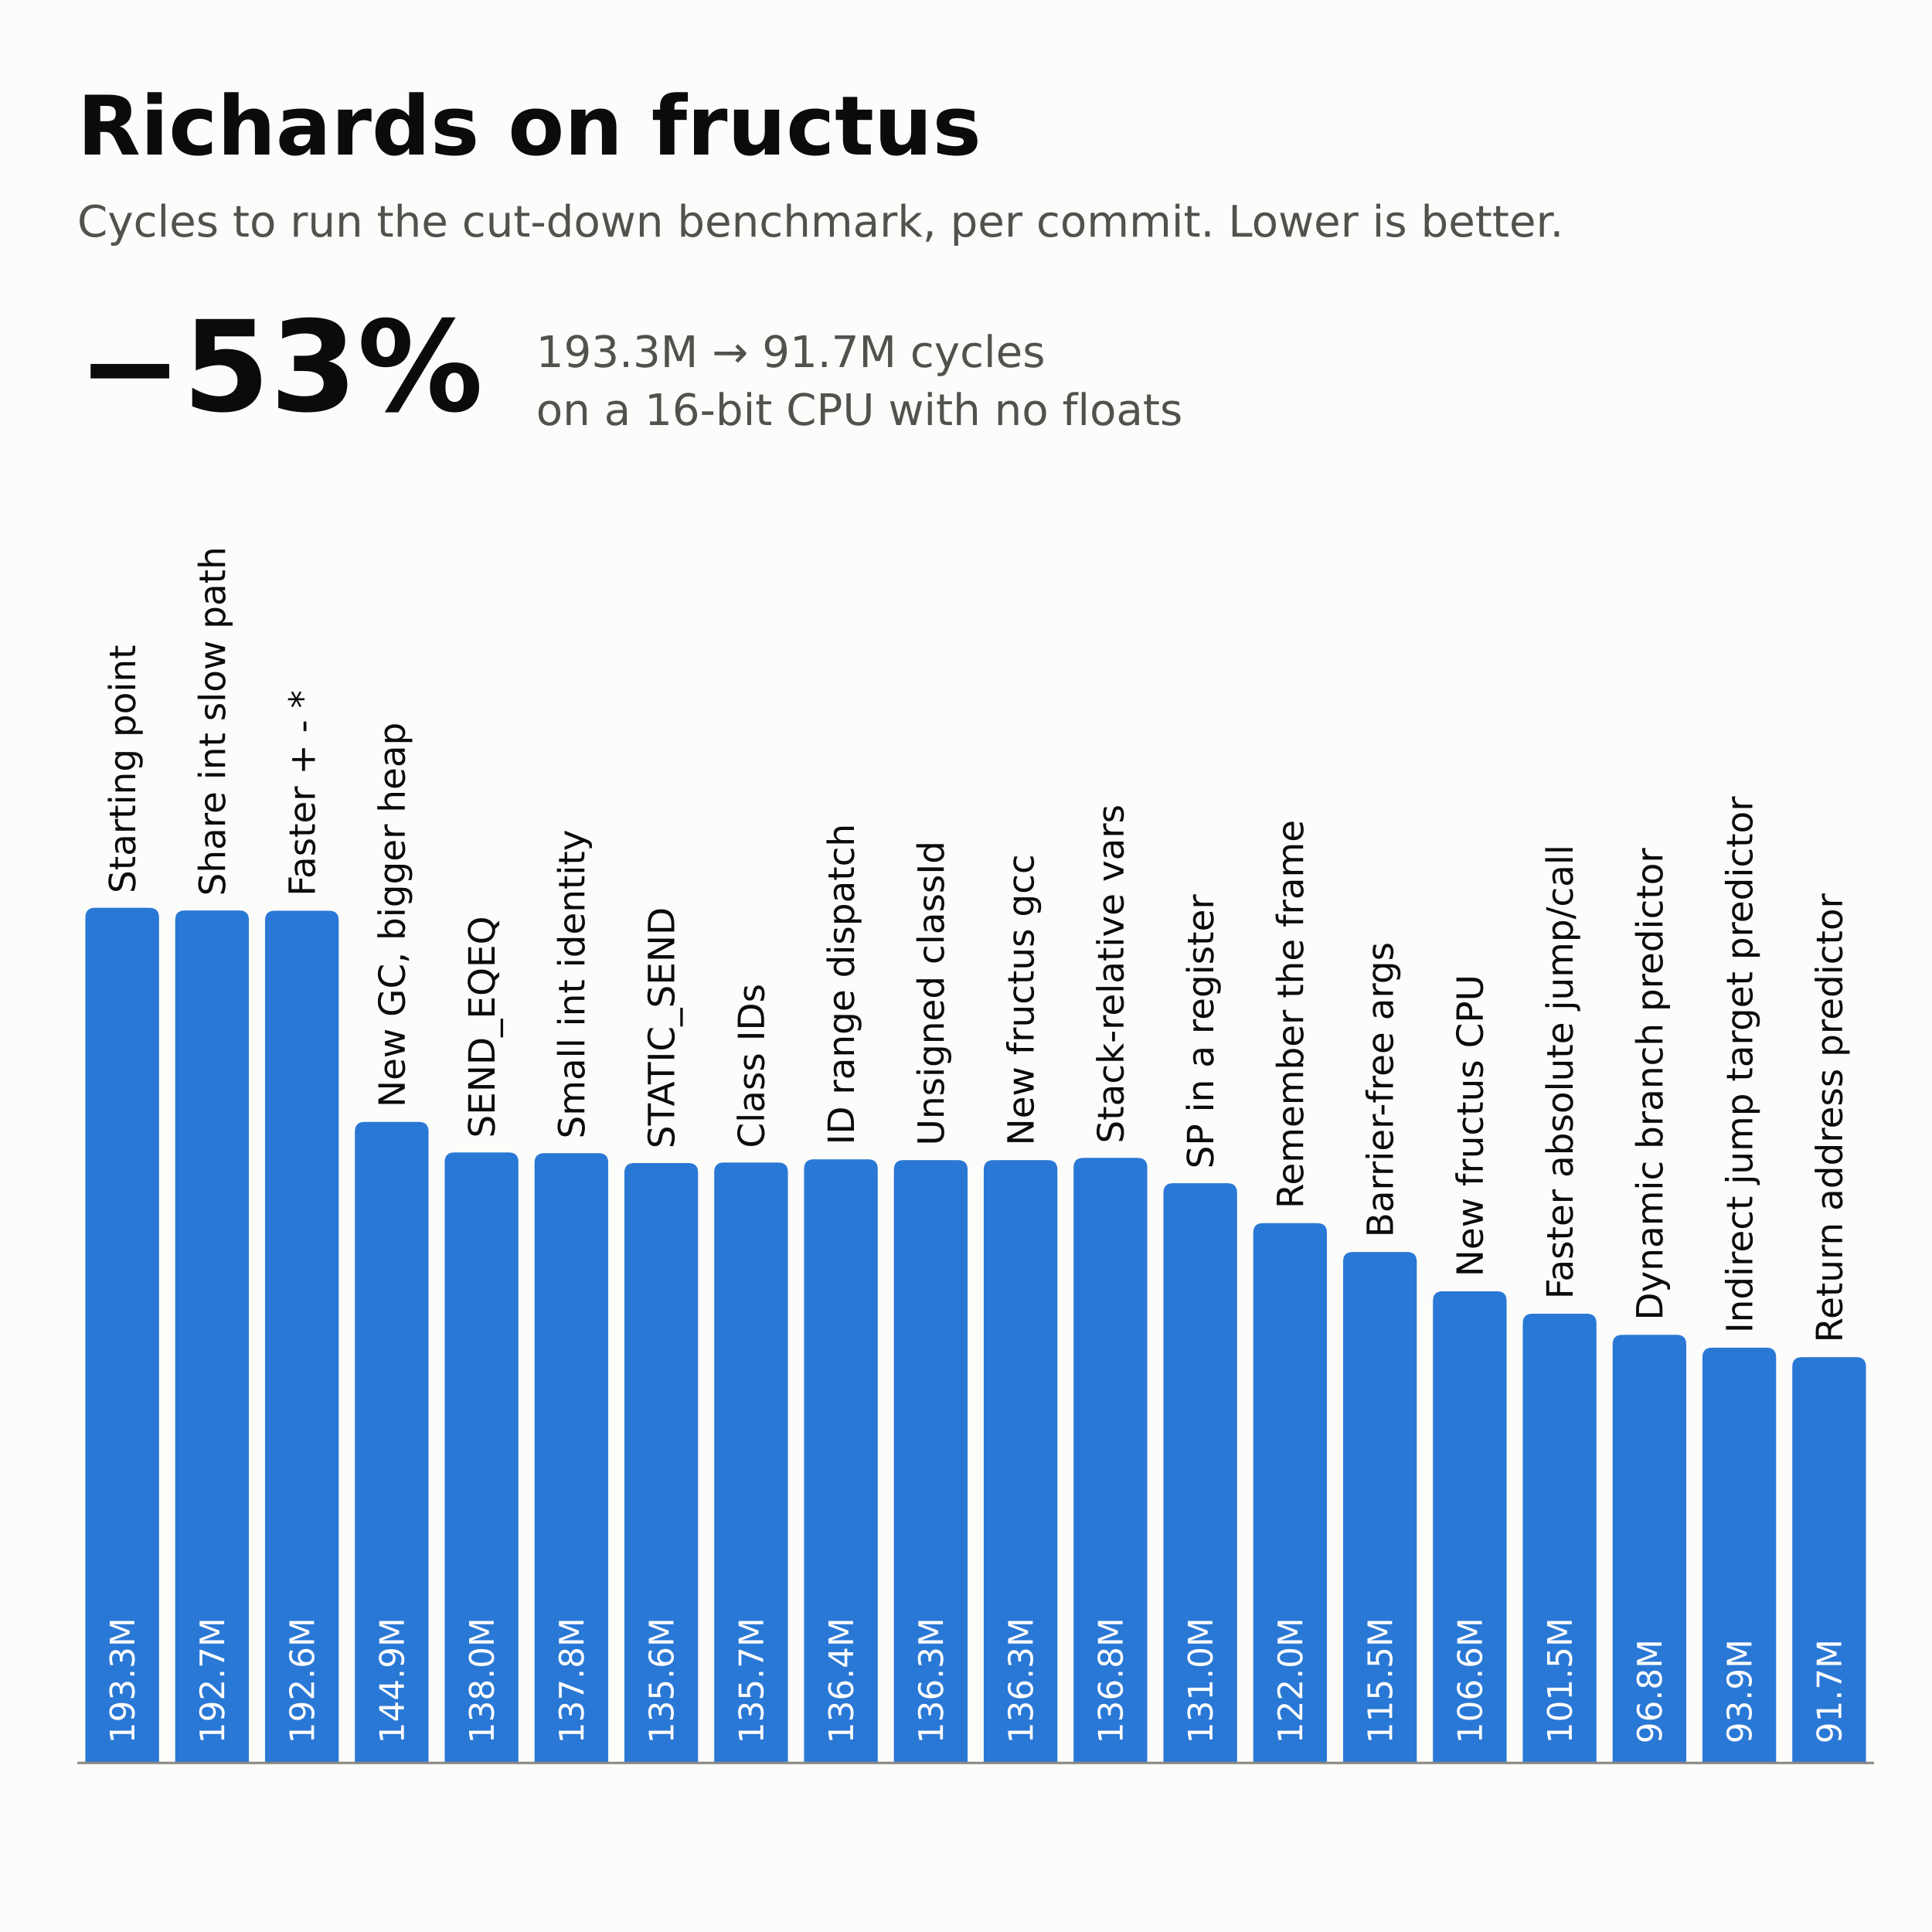
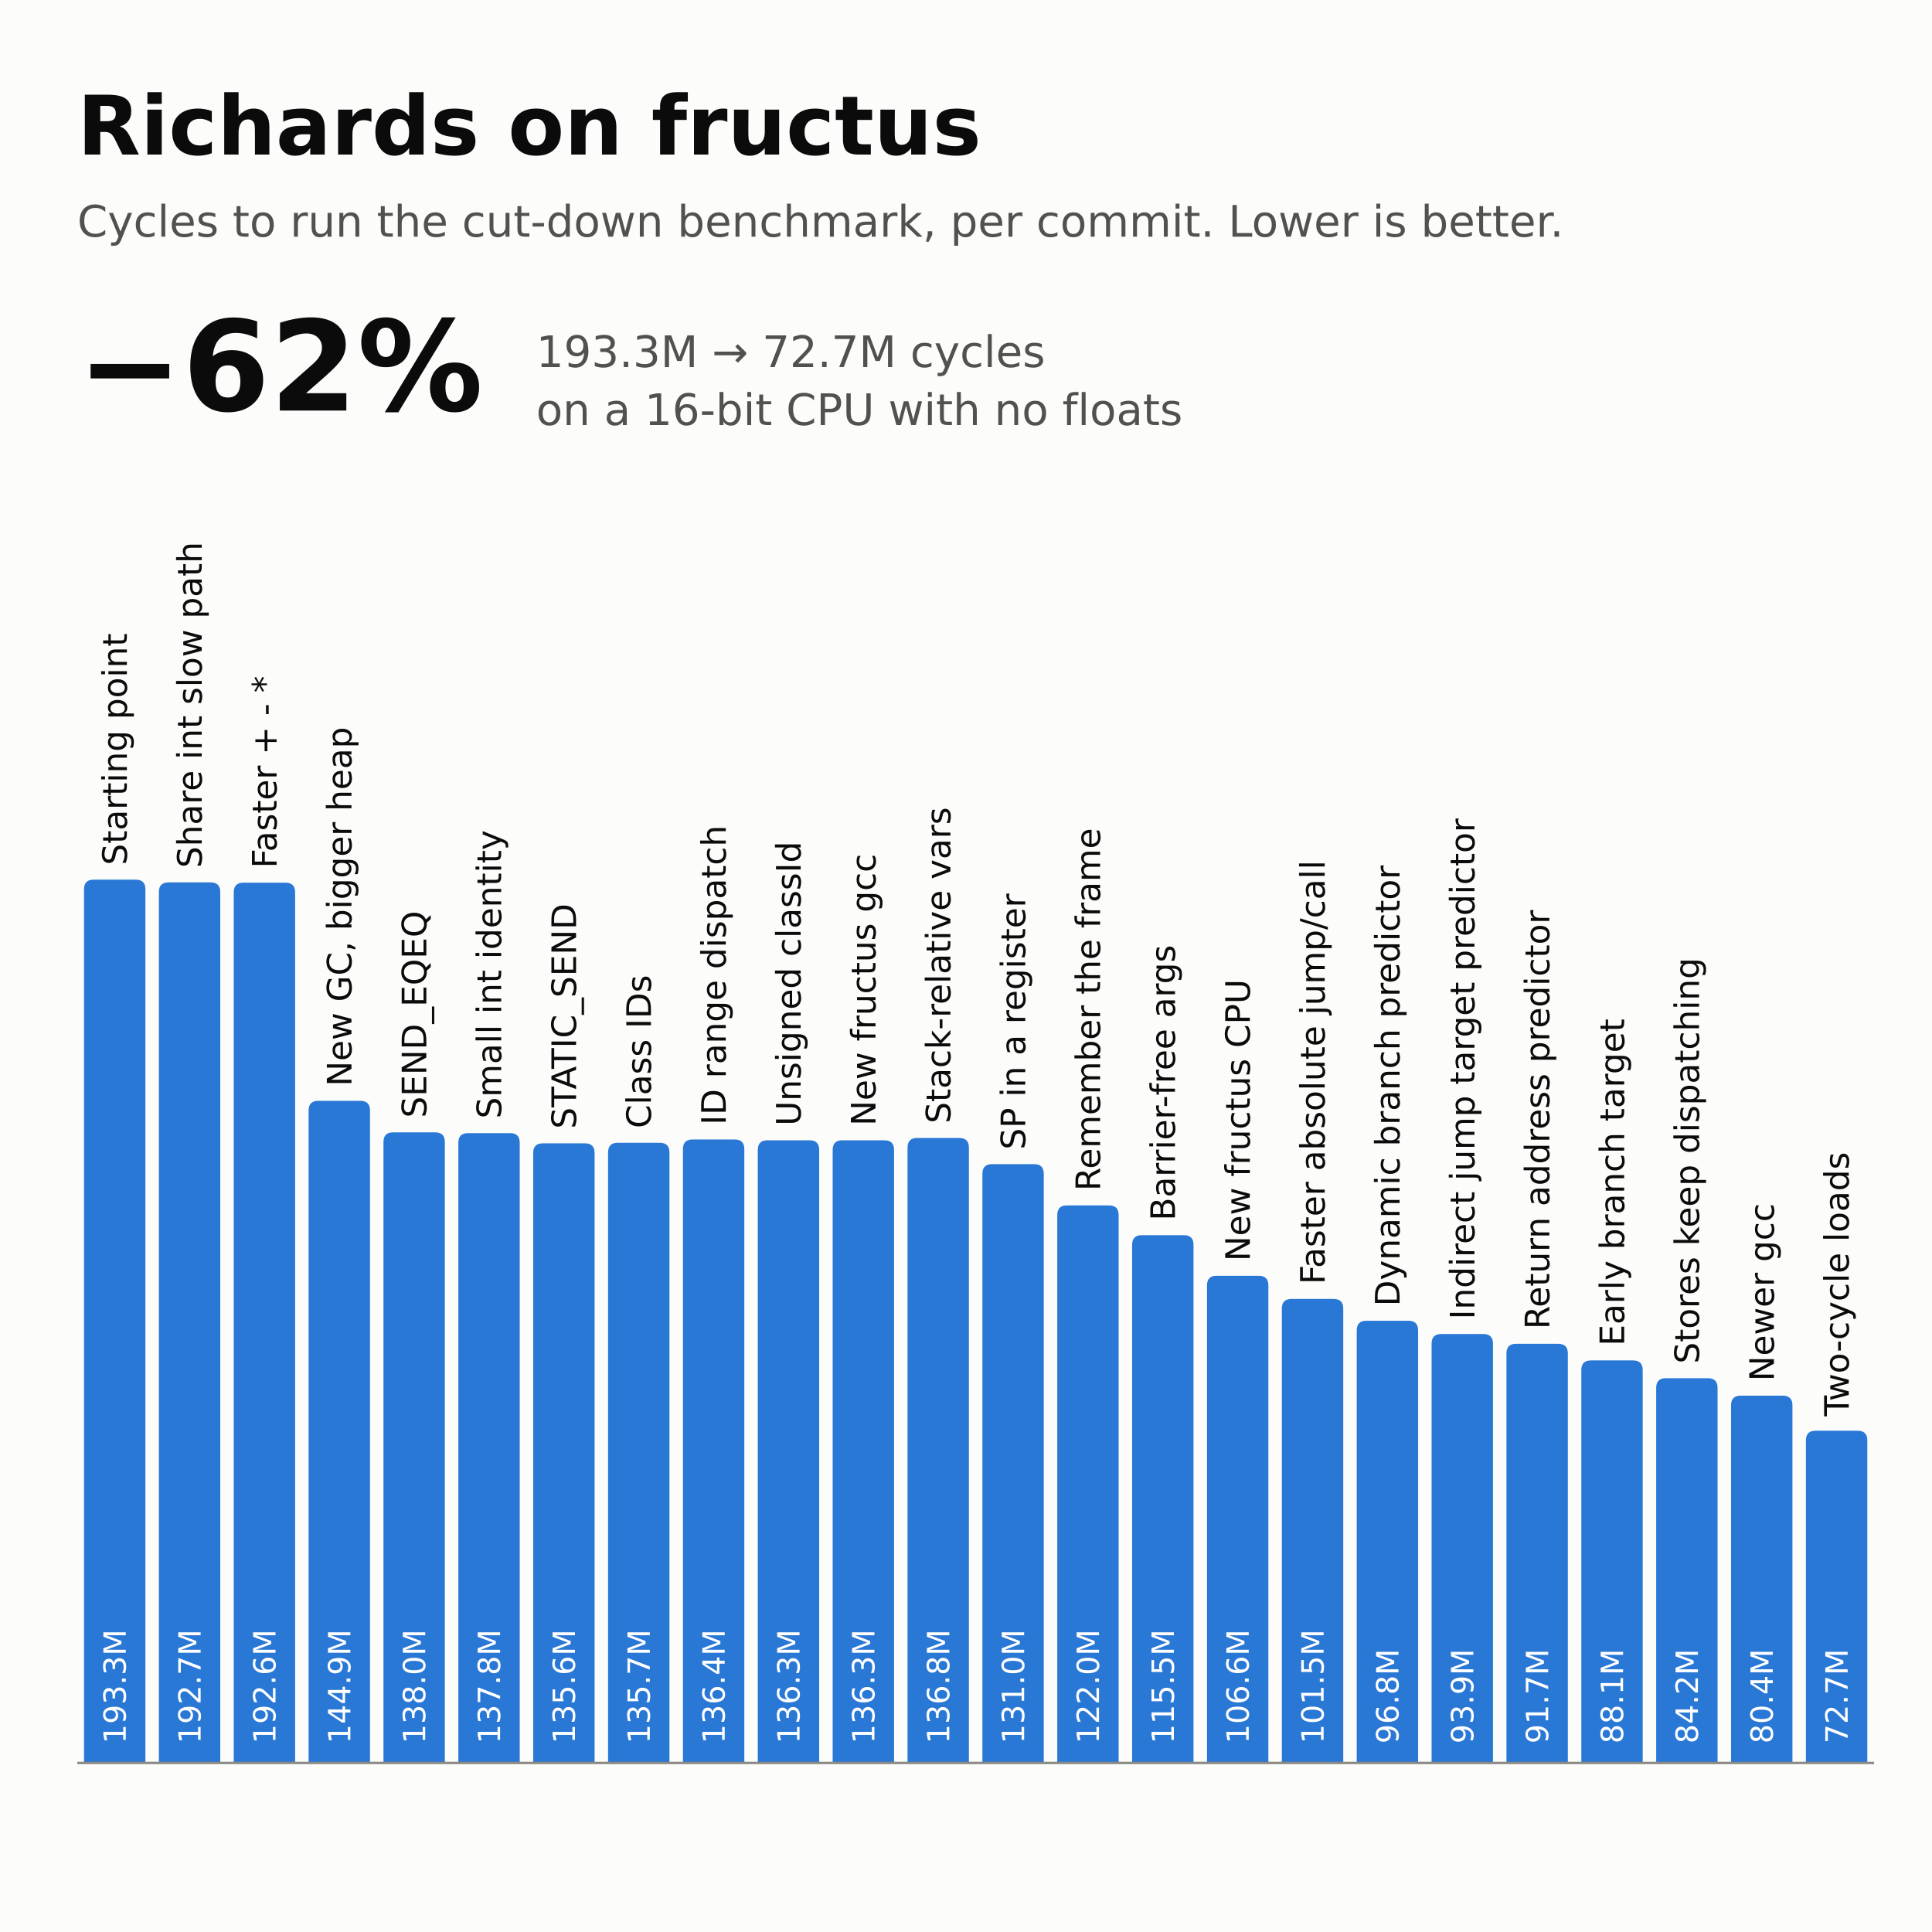
<svg xmlns="http://www.w3.org/2000/svg" width="800" height="800" viewBox="0 0 800 800" font-family="'DejaVu Sans', 'Liberation Sans', sans-serif">
  <rect width="800" height="800" fill="#fcfcfb" />
  <text x="32" y="64" font-size="34" font-weight="bold" fill="#0b0b0b">Richards on fructus</text>
  <text x="32" y="98" font-size="18" fill="#52514e">Cycles to run the cut-down benchmark, per commit. Lower is better.</text>
-   <text x="32" y="170" font-size="52" font-weight="bold" fill="#0b0b0b">−53%</text>
-   <text x="222" y="152" font-size="18" fill="#52514e">193.3M → 91.7M cycles</text>
+   <text x="32" y="170" font-size="52" font-weight="bold" fill="#0b0b0b">−62%</text>
+   <text x="222" y="152" font-size="18" fill="#52514e">193.3M → 72.7M cycles</text>
  <text x="222" y="176" font-size="18" fill="#52514e">on a 16-bit CPU with no floats</text>
-   <path d="M35.348,730 V379.901 Q35.348,375.901 39.348,375.901 H61.852 Q65.852,375.901 65.852,379.901 V730 Z" fill="#2a78d6" />
-   <text transform="translate(55.64,722) rotate(-90)" font-size="14" fill="#ffffff">193.3M</text>
-   <text transform="translate(56,369.9009) rotate(-90)" font-size="15.0" fill="#0b0b0b">Starting point</text>
-   <path d="M72.548,730 V381 Q72.548,377 76.548,377 H99.052 Q103.052,377 103.052,381 V730 Z" fill="#2a78d6" />
-   <text transform="translate(92.84,722) rotate(-90)" font-size="14" fill="#ffffff">192.7M</text>
-   <text transform="translate(93.2,371) rotate(-90)" font-size="15.0" fill="#0b0b0b">Share int slow path</text>
-   <path d="M109.748,730 V381.11 Q109.748,377.11 113.748,377.11 H136.252 Q140.252,377.11 140.252,381.11 V730 Z" fill="#2a78d6" />
-   <text transform="translate(130.04,722) rotate(-90)" font-size="14" fill="#ffffff">192.6M</text>
-   <text transform="translate(130.4,371.1099) rotate(-90)" font-size="15.0" fill="#0b0b0b">Faster + - *</text>
-   <path d="M146.948,730 V468.563 Q146.948,464.563 150.948,464.563 H173.452 Q177.452,464.563 177.452,468.563 V730 Z" fill="#2a78d6" />
-   <text transform="translate(167.24,722) rotate(-90)" font-size="14" fill="#ffffff">144.9M</text>
-   <text transform="translate(167.6,458.5631) rotate(-90)" font-size="15.0" fill="#0b0b0b">New GC, bigger heap</text>
-   <path d="M184.148,730 V481.203 Q184.148,477.203 188.148,477.203 H210.652 Q214.652,477.203 214.652,481.203 V730 Z" fill="#2a78d6" />
-   <text transform="translate(204.44,722) rotate(-90)" font-size="14" fill="#ffffff">138.0M</text>
-   <text transform="translate(204.8,471.2029) rotate(-90)" font-size="15.0" fill="#0b0b0b">SEND_EQEQ</text>
-   <path d="M221.348,730 V481.506 Q221.348,477.506 225.348,477.506 H247.852 Q251.852,477.506 251.852,481.506 V730 Z" fill="#2a78d6" />
-   <text transform="translate(241.64,722) rotate(-90)" font-size="14" fill="#ffffff">137.8M</text>
-   <text transform="translate(242,471.5063) rotate(-90)" font-size="15.0" fill="#0b0b0b">Small int identity</text>
-   <path d="M258.548,730 V485.599 Q258.548,481.599 262.548,481.599 H285.052 Q289.052,481.599 289.052,485.599 V730 Z" fill="#2a78d6" />
-   <text transform="translate(278.84,722) rotate(-90)" font-size="14" fill="#ffffff">135.6M</text>
-   <text transform="translate(279.2,475.5994) rotate(-90)" font-size="15.0" fill="#0b0b0b">STATIC_SEND</text>
-   <path d="M295.748,730 V485.376 Q295.748,481.376 299.748,481.376 H322.252 Q326.252,481.376 326.252,485.376 V730 Z" fill="#2a78d6" />
-   <text transform="translate(316.04,722) rotate(-90)" font-size="14" fill="#ffffff">135.7M</text>
-   <text transform="translate(316.4,475.3758) rotate(-90)" font-size="15.0" fill="#0b0b0b">Class IDs</text>
-   <path d="M332.948,730 V484.054 Q332.948,480.054 336.948,480.054 H359.452 Q363.452,480.054 363.452,484.054 V730 Z" fill="#2a78d6" />
-   <text transform="translate(353.24,722) rotate(-90)" font-size="14" fill="#ffffff">136.4M</text>
-   <text transform="translate(353.6,474.0543) rotate(-90)" font-size="15.0" fill="#0b0b0b">ID range dispatch</text>
-   <path d="M370.148,730 V484.379 Q370.148,480.379 374.148,480.379 H396.652 Q400.652,480.379 400.652,484.379 V730 Z" fill="#2a78d6" />
-   <text transform="translate(390.44,722) rotate(-90)" font-size="14" fill="#ffffff">136.3M</text>
-   <text transform="translate(390.8,474.3792) rotate(-90)" font-size="15.0" fill="#0b0b0b">Unsigned classId</text>
-   <path d="M407.348,730 V484.379 Q407.348,480.379 411.348,480.379 H433.852 Q437.852,480.379 437.852,484.379 V730 Z" fill="#2a78d6" />
-   <text transform="translate(427.64,722) rotate(-90)" font-size="14" fill="#ffffff">136.3M</text>
-   <text transform="translate(428,474.3792) rotate(-90)" font-size="15.0" fill="#0b0b0b">New fructus gcc</text>
-   <path d="M444.548,730 V483.451 Q444.548,479.451 448.548,479.451 H471.052 Q475.052,479.451 475.052,483.451 V730 Z" fill="#2a78d6" />
-   <text transform="translate(464.84,722) rotate(-90)" font-size="14" fill="#ffffff">136.8M</text>
-   <text transform="translate(465.2,473.451) rotate(-90)" font-size="15.0" fill="#0b0b0b">Stack-relative vars</text>
-   <path d="M481.748,730 V493.943 Q481.748,489.943 485.748,489.943 H508.252 Q512.252,489.943 512.252,493.943 V730 Z" fill="#2a78d6" />
-   <text transform="translate(502.04,722) rotate(-90)" font-size="14" fill="#ffffff">131.0M</text>
-   <text transform="translate(502.4,483.9433) rotate(-90)" font-size="15.0" fill="#0b0b0b">SP in a register</text>
-   <path d="M518.948,730 V510.484 Q518.948,506.484 522.948,506.484 H545.452 Q549.452,506.484 549.452,510.484 V730 Z" fill="#2a78d6" />
-   <text transform="translate(539.24,722) rotate(-90)" font-size="14" fill="#ffffff">122.0M</text>
-   <text transform="translate(539.6,500.4844) rotate(-90)" font-size="15.0" fill="#0b0b0b">Remember the frame</text>
-   <path d="M556.148,730 V522.421 Q556.148,518.421 560.148,518.421 H582.652 Q586.652,518.421 586.652,522.421 V730 Z" fill="#2a78d6" />
-   <text transform="translate(576.44,722) rotate(-90)" font-size="14" fill="#ffffff">115.5M</text>
-   <text transform="translate(576.8,512.421) rotate(-90)" font-size="15.0" fill="#0b0b0b">Barrier-free args</text>
-   <path d="M593.348,730 V538.696 Q593.348,534.696 597.348,534.696 H619.852 Q623.852,534.696 623.852,538.696 V730 Z" fill="#2a78d6" />
-   <text transform="translate(613.64,722) rotate(-90)" font-size="14" fill="#ffffff">106.6M</text>
-   <text transform="translate(614,528.6965) rotate(-90)" font-size="15.0" fill="#0b0b0b">New fructus CPU</text>
-   <path d="M630.548,730 V547.981 Q630.548,543.981 634.548,543.981 H657.052 Q661.052,543.981 661.052,547.981 V730 Z" fill="#2a78d6" />
-   <text transform="translate(650.84,722) rotate(-90)" font-size="14" fill="#ffffff">101.5M</text>
-   <text transform="translate(651.2,537.9811) rotate(-90)" font-size="15.0" fill="#0b0b0b">Faster absolute jump/call</text>
-   <path d="M667.748,730 V556.727 Q667.748,552.727 671.748,552.727 H694.252 Q698.252,552.727 698.252,556.727 V730 Z" fill="#2a78d6" />
-   <text transform="translate(688.04,722) rotate(-90)" font-size="14" fill="#ffffff">96.8M</text>
-   <text transform="translate(688.4,546.7269) rotate(-90)" font-size="15.0" fill="#0b0b0b">Dynamic branch predictor</text>
-   <path d="M704.948,730 V562.041 Q704.948,558.041 708.948,558.041 H731.452 Q735.452,558.041 735.452,562.041 V730 Z" fill="#2a78d6" />
-   <text transform="translate(725.24,722) rotate(-90)" font-size="14" fill="#ffffff">93.9M</text>
-   <text transform="translate(725.6,552.0411) rotate(-90)" font-size="15.0" fill="#0b0b0b">Indirect jump target predictor</text>
-   <path d="M742.148,730 V565.964 Q742.148,561.964 746.148,561.964 H768.652 Q772.652,561.964 772.652,565.964 V730 Z" fill="#2a78d6" />
-   <text transform="translate(762.44,722) rotate(-90)" font-size="14" fill="#ffffff">91.7M</text>
-   <text transform="translate(762.8,555.9643) rotate(-90)" font-size="15.0" fill="#0b0b0b">Return address predictor</text>
+   <path d="M34.79,730 V368.248 Q34.79,364.248 38.79,364.248 H56.21 Q60.21,364.248 60.21,368.248 V730 Z" fill="#2a78d6" />
+   <text transform="translate(52.0756,722) rotate(-90)" font-size="12.71" fill="#ffffff">193.3M</text>
+   <text transform="translate(52.53316,358.2481) rotate(-90)" font-size="14.0" fill="#0b0b0b">Starting point</text>
+   <path d="M65.79,730 V369.383 Q65.79,365.383 69.79,365.383 H87.21 Q91.21,365.383 91.21,369.383 V730 Z" fill="#2a78d6" />
+   <text transform="translate(83.0756,722) rotate(-90)" font-size="12.71" fill="#ffffff">192.7M</text>
+   <text transform="translate(83.53316,359.3834) rotate(-90)" font-size="14.0" fill="#0b0b0b">Share int slow path</text>
+   <path d="M96.79,730 V369.497 Q96.79,365.497 100.79,365.497 H118.21 Q122.21,365.497 122.21,369.497 V730 Z" fill="#2a78d6" />
+   <text transform="translate(114.0756,722) rotate(-90)" font-size="12.71" fill="#ffffff">192.6M</text>
+   <text transform="translate(114.5332,359.4969) rotate(-90)" font-size="14.0" fill="#0b0b0b">Faster + - *</text>
+   <path d="M127.79,730 V459.828 Q127.79,455.828 131.79,455.828 H149.21 Q153.21,455.828 153.21,459.828 V730 Z" fill="#2a78d6" />
+   <text transform="translate(145.0756,722) rotate(-90)" font-size="12.71" fill="#ffffff">144.9M</text>
+   <text transform="translate(145.5332,449.828) rotate(-90)" font-size="14.0" fill="#0b0b0b">New GC, bigger heap</text>
+   <path d="M158.79,730 V472.884 Q158.79,468.884 162.79,468.884 H180.21 Q184.21,468.884 184.21,472.884 V730 Z" fill="#2a78d6" />
+   <text transform="translate(176.0756,722) rotate(-90)" font-size="12.71" fill="#ffffff">138.0M</text>
+   <text transform="translate(176.5332,462.8838) rotate(-90)" font-size="14.0" fill="#0b0b0b">SEND_EQEQ</text>
+   <path d="M189.79,730 V473.197 Q189.79,469.197 193.79,469.197 H211.21 Q215.21,469.197 215.21,473.197 V730 Z" fill="#2a78d6" />
+   <text transform="translate(207.0756,722) rotate(-90)" font-size="12.71" fill="#ffffff">137.8M</text>
+   <text transform="translate(207.5332,463.1971) rotate(-90)" font-size="14.0" fill="#0b0b0b">Small int identity</text>
+   <path d="M220.79,730 V477.425 Q220.79,473.425 224.79,473.425 H242.21 Q246.21,473.425 246.21,477.425 V730 Z" fill="#2a78d6" />
+   <text transform="translate(238.0756,722) rotate(-90)" font-size="12.71" fill="#ffffff">135.6M</text>
+   <text transform="translate(238.5332,467.425) rotate(-90)" font-size="14.0" fill="#0b0b0b">STATIC_SEND</text>
+   <path d="M251.79,730 V477.194 Q251.79,473.194 255.79,473.194 H273.21 Q277.21,473.194 277.21,477.194 V730 Z" fill="#2a78d6" />
+   <text transform="translate(269.0756,722) rotate(-90)" font-size="12.71" fill="#ffffff">135.7M</text>
+   <text transform="translate(269.5332,467.194) rotate(-90)" font-size="14.0" fill="#0b0b0b">Class IDs</text>
+   <path d="M282.79,730 V475.829 Q282.79,471.829 286.79,471.829 H304.21 Q308.21,471.829 308.21,475.829 V730 Z" fill="#2a78d6" />
+   <text transform="translate(300.0756,722) rotate(-90)" font-size="12.71" fill="#ffffff">136.4M</text>
+   <text transform="translate(300.5332,465.8291) rotate(-90)" font-size="14.0" fill="#0b0b0b">ID range dispatch</text>
+   <path d="M313.79,730 V476.165 Q313.79,472.165 317.79,472.165 H335.21 Q339.21,472.165 339.21,476.165 V730 Z" fill="#2a78d6" />
+   <text transform="translate(331.0756,722) rotate(-90)" font-size="12.71" fill="#ffffff">136.3M</text>
+   <text transform="translate(331.5332,466.1647) rotate(-90)" font-size="14.0" fill="#0b0b0b">Unsigned classId</text>
+   <path d="M344.79,730 V476.165 Q344.79,472.165 348.79,472.165 H366.21 Q370.21,472.165 370.21,476.165 V730 Z" fill="#2a78d6" />
+   <text transform="translate(362.0756,722) rotate(-90)" font-size="12.71" fill="#ffffff">136.3M</text>
+   <text transform="translate(362.5332,466.1647) rotate(-90)" font-size="14.0" fill="#0b0b0b">New fructus gcc</text>
+   <path d="M375.79,730 V475.206 Q375.79,471.206 379.79,471.206 H397.21 Q401.21,471.206 401.21,475.206 V730 Z" fill="#2a78d6" />
+   <text transform="translate(393.0756,722) rotate(-90)" font-size="12.71" fill="#ffffff">136.8M</text>
+   <text transform="translate(393.5332,465.2059) rotate(-90)" font-size="14.0" fill="#0b0b0b">Stack-relative vars</text>
+   <path d="M406.79,730 V486.043 Q406.79,482.043 410.79,482.043 H428.21 Q432.21,482.043 432.21,486.043 V730 Z" fill="#2a78d6" />
+   <text transform="translate(424.0756,722) rotate(-90)" font-size="12.71" fill="#ffffff">131.0M</text>
+   <text transform="translate(424.5332,476.0435) rotate(-90)" font-size="14.0" fill="#0b0b0b">SP in a register</text>
+   <path d="M437.79,730 V503.129 Q437.79,499.129 441.79,499.129 H459.21 Q463.21,499.129 463.21,503.129 V730 Z" fill="#2a78d6" />
+   <text transform="translate(455.0756,722) rotate(-90)" font-size="12.71" fill="#ffffff">122.0M</text>
+   <text transform="translate(455.5332,493.1289) rotate(-90)" font-size="14.0" fill="#0b0b0b">Remember the frame</text>
+   <path d="M468.79,730 V515.458 Q468.79,511.458 472.79,511.458 H490.21 Q494.21,511.458 494.21,515.458 V730 Z" fill="#2a78d6" />
+   <text transform="translate(486.0756,722) rotate(-90)" font-size="12.71" fill="#ffffff">115.5M</text>
+   <text transform="translate(486.5332,505.4583) rotate(-90)" font-size="14.0" fill="#0b0b0b">Barrier-free args</text>
+   <path d="M499.79,730 V532.269 Q499.79,528.269 503.79,528.269 H521.21 Q525.21,528.269 525.21,532.269 V730 Z" fill="#2a78d6" />
+   <text transform="translate(517.0756,722) rotate(-90)" font-size="12.71" fill="#ffffff">106.6M</text>
+   <text transform="translate(517.5332,522.2694) rotate(-90)" font-size="14.0" fill="#0b0b0b">New fructus CPU</text>
+   <path d="M530.79,730 V541.86 Q530.79,537.86 534.79,537.86 H552.21 Q556.21,537.86 556.21,541.86 V730 Z" fill="#2a78d6" />
+   <text transform="translate(548.0756,722) rotate(-90)" font-size="12.71" fill="#ffffff">101.5M</text>
+   <text transform="translate(548.5332,531.8596) rotate(-90)" font-size="14.0" fill="#0b0b0b">Faster absolute jump/call</text>
+   <path d="M561.79,730 V550.893 Q561.79,546.893 565.79,546.893 H583.21 Q587.21,546.893 587.21,550.893 V730 Z" fill="#2a78d6" />
+   <text transform="translate(579.0756,722) rotate(-90)" font-size="12.71" fill="#ffffff">96.8M</text>
+   <text transform="translate(579.5332,540.8932) rotate(-90)" font-size="14.0" fill="#0b0b0b">Dynamic branch predictor</text>
+   <path d="M592.79,730 V556.382 Q592.79,552.382 596.79,552.382 H614.21 Q618.21,552.382 618.21,556.382 V730 Z" fill="#2a78d6" />
+   <text transform="translate(610.0756,722) rotate(-90)" font-size="12.71" fill="#ffffff">93.9M</text>
+   <text transform="translate(610.5332,546.3823) rotate(-90)" font-size="14.0" fill="#0b0b0b">Indirect jump target predictor</text>
+   <path d="M623.79,730 V560.435 Q623.79,556.435 627.79,556.435 H645.21 Q649.21,556.435 649.21,560.435 V730 Z" fill="#2a78d6" />
+   <text transform="translate(641.0756,722) rotate(-90)" font-size="12.71" fill="#ffffff">91.7M</text>
+   <text transform="translate(641.5332,550.4346) rotate(-90)" font-size="14.0" fill="#0b0b0b">Return address predictor</text>
+   <path d="M654.79,730 V567.316 Q654.79,563.316 658.79,563.316 H676.21 Q680.21,563.316 680.21,567.316 V730 Z" fill="#2a78d6" />
+   <text transform="translate(672.0756,722) rotate(-90)" font-size="12.71" fill="#ffffff">88.1M</text>
+   <text transform="translate(672.5332,557.3157) rotate(-90)" font-size="14.0" fill="#0b0b0b">Early branch target</text>
+   <path d="M685.79,730 V574.682 Q685.79,570.682 689.79,570.682 H707.21 Q711.21,570.682 711.21,574.682 V730 Z" fill="#2a78d6" />
+   <text transform="translate(703.0756,722) rotate(-90)" font-size="12.71" fill="#ffffff">84.2M</text>
+   <text transform="translate(703.5332,564.6824) rotate(-90)" font-size="14.0" fill="#0b0b0b">Stores keep dispatching</text>
+   <path d="M716.79,730 V581.912 Q716.79,577.912 720.79,577.912 H738.21 Q742.21,577.912 742.21,581.912 V730 Z" fill="#2a78d6" />
+   <text transform="translate(734.0756,722) rotate(-90)" font-size="12.71" fill="#ffffff">80.4M</text>
+   <text transform="translate(734.5332,571.9125) rotate(-90)" font-size="14.0" fill="#0b0b0b">Newer gcc</text>
+   <path d="M747.79,730 V596.433 Q747.79,592.433 751.79,592.433 H769.21 Q773.21,592.433 773.21,596.433 V730 Z" fill="#2a78d6" />
+   <text transform="translate(765.0756,722) rotate(-90)" font-size="12.71" fill="#ffffff">72.7M</text>
+   <text transform="translate(765.5332,586.4325) rotate(-90)" font-size="14.0" fill="#0b0b0b">Two-cycle loads</text>
  <line x1="32" x2="776" y1="730" y2="730" stroke="#8a8984" stroke-width="1" />
</svg>
